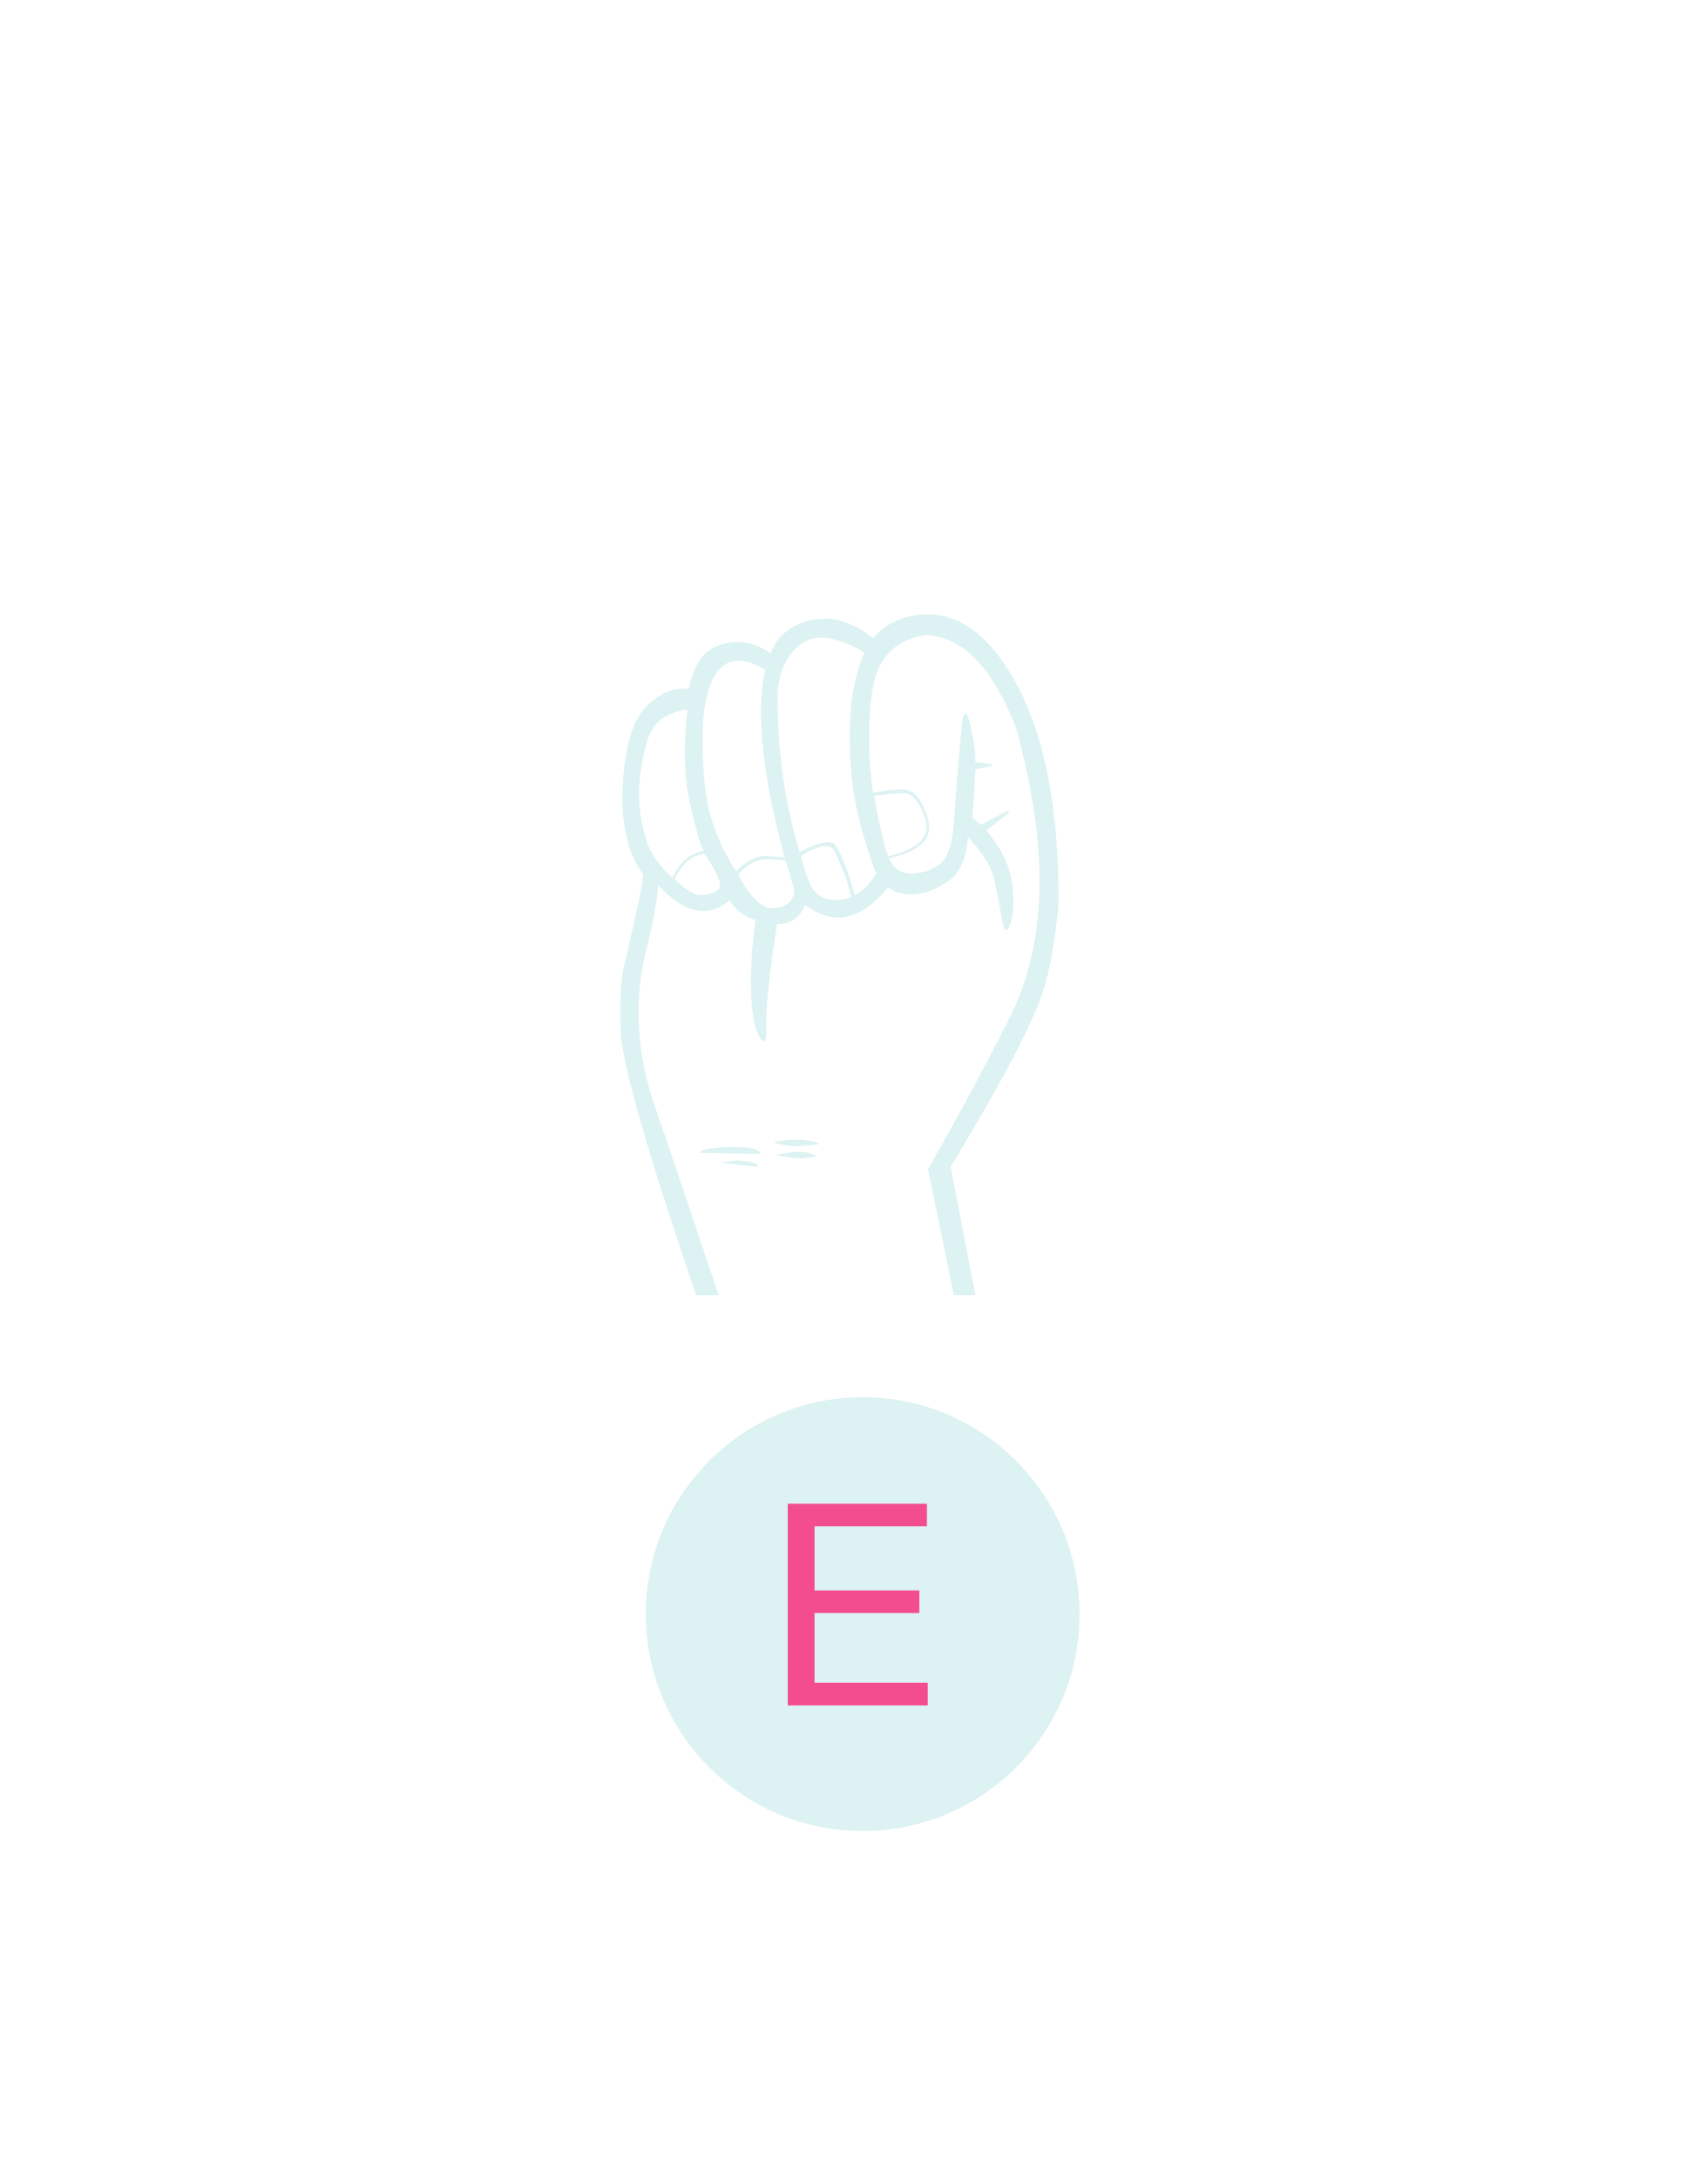
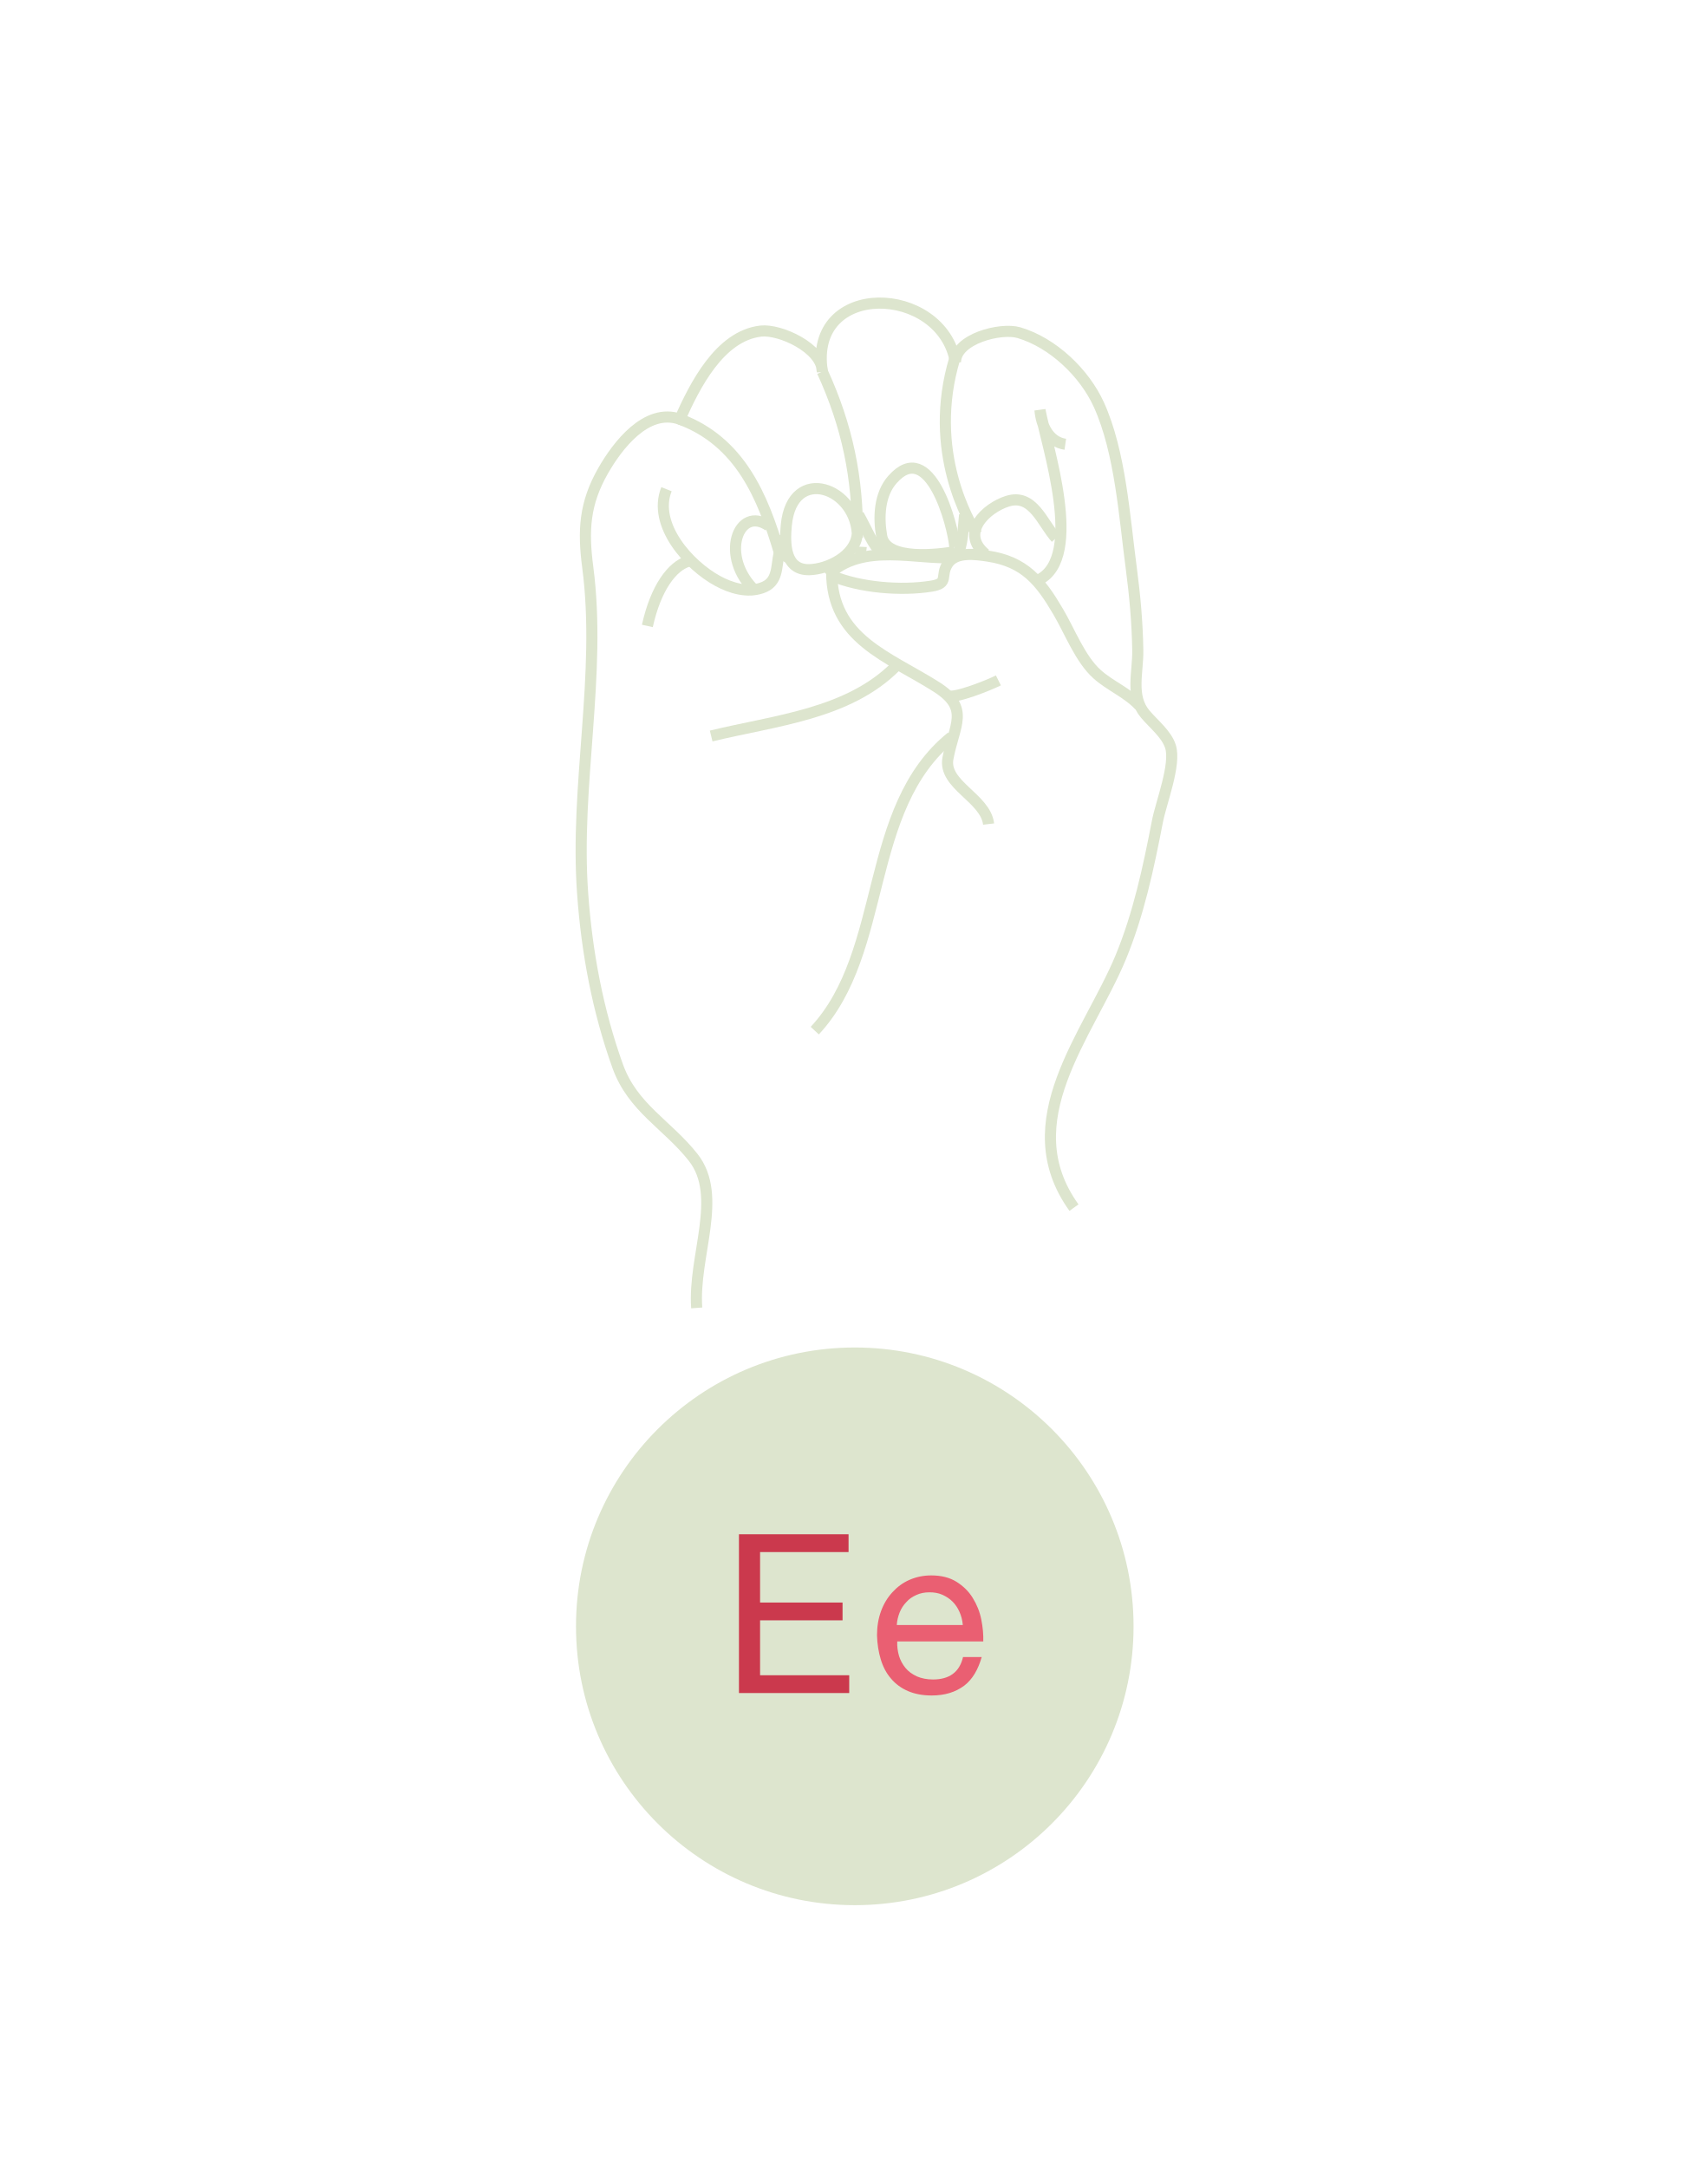
- <svg xmlns="http://www.w3.org/2000/svg" version="1.1" id="Layer_1" viewBox="0 -275 768 980" enable-background="new 0 -275 768 980" xml:space="preserve">
-   <circle fill="#DDF2F2" cx="388.052" cy="450.946" r="97.563" />
-   <polyline fill="none" points="256.868,314.855 256.868,-124.996 683.781,-124.996 683.781,314.855 " />
-   <g enable-background="new    ">
-     <path fill="#DDF2F2" d="M476.147,132.418c-1.939,19.404-4.852,33.882-8.731,43.418c-3.88,9.544-9.143,20.376-15.767,32.504   c-6.632,12.128-14.638,25.957-24.014,41.478l11.158,57.729h-9.702l-11.644-56.758c12.613-21.992,24.575-44.146,35.899-66.462   c10.672-20.376,15.358-44.146,14.07-71.314c-0.652-17.462-4.048-37.514-10.188-60.153c-10.672-27.812-24.424-41.88-41.235-42.208   c-9.702,1.624-16.494,6.306-20.376,14.067c-3.882,7.763-5.336,22.643-4.366,44.632l1.456,12.127   c5.17-0.969,9.702-1.456,13.584-1.456c3.88,0,7.109,2.993,9.702,8.974c2.584,5.988,2.584,10.674,0,14.07   c-2.592,3.394-7.929,6.062-16.008,8.004c1.939,4.534,5.168,6.792,9.701,6.792c4.526,0,8.732-1.288,12.614-3.88   c3.88-2.584,6.14-9.051,6.792-19.404c1.614-22.316,2.828-36.872,3.638-43.662c0.803-6.792,2.017-6.868,3.639-0.242   c1.616,6.632,2.426,12.372,2.426,17.223c10.022,0.649,10.022,1.622,0,2.91c-0.326,7.443-0.81,14.72-1.456,21.829l3.88,3.396   c16.168-9.05,16.98-8.248,2.426,2.426c3.555,4.208,6.383,8.572,8.49,13.098c2.101,4.534,3.312,9.788,3.638,15.769   c0.318,5.988-0.241,10.756-1.697,14.31c-1.456,3.562-2.752,1.624-3.882-5.819c-1.137-7.438-2.351-13.343-3.639-17.708   c-1.296-4.366-5.018-9.944-11.158-16.736c-0.651,9.384-3.396,15.85-8.247,19.406c-4.853,3.562-9.704,5.662-14.555,6.306   c-4.852,0.65-9.218-0.318-13.098-2.912c-12.294,14.88-24.742,17.464-37.356,7.762c-2.266,5.822-6.472,8.732-12.614,8.732   c-3.562,23.288-5.176,38.492-4.85,45.604c0.318,7.118-0.652,8.898-2.912,5.337c-2.266-3.555-3.562-10.265-3.88-20.133   c-0.326-9.861,0.318-20.777,1.94-32.745c-4.853-1.29-8.732-4.2-11.645-8.732c-9.702,8.088-20.376,5.822-32.018-6.792   c-0.97,9.056-2.91,19.244-5.822,30.562c-2.592,10.673-3.562,21.83-2.91,33.473c0.645,11.644,2.986,23.288,7.034,34.929   c4.04,11.643,13.66,40.1,28.866,85.383h-10.188c-21.998-64.691-33.313-104.218-33.958-118.614   c-0.651-14.387,0.16-25.469,2.427-33.232c4.852-20.694,7.436-33.146,7.762-37.354c-7.118-9.703-10.188-23.203-9.218-40.51   c0.97-17.296,4.525-29.023,10.672-35.17c6.14-6.14,12.445-8.731,18.92-7.764c1.939-8.406,4.852-14.068,8.731-16.979   c3.881-2.91,8.49-4.283,13.826-4.124c5.336,0.166,10.104,1.864,14.312,5.095c2.584-6.792,7.352-11.4,14.31-13.828   c6.952-2.426,13.342-2.5,19.164-0.242c5.822,2.266,10.021,4.692,12.614,7.276c5.496-6.467,12.771-10.021,21.832-10.673   c17.138-1.287,31.776,9.87,43.904,33.475C470.567,58.521,476.466,91.025,476.147,132.418z M316.54,107.676   c-1.296-1.939-3.32-8.89-6.064-20.859c-2.75-11.962-3.153-26.198-1.212-42.692c-10.028,1.294-16.176,6.306-18.434,15.04   c-2.267,8.732-3.396,16.334-3.396,22.8c0,6.473,0.97,13.022,2.91,19.646c1.94,6.632,5.98,12.698,12.128,18.193   C305.7,112.695,310.392,108.647,316.54,107.676z M317.025,109.13c-5.504,0.326-10.029,4.048-13.584,11.158   c4.853,4.853,8.809,7.278,11.887,7.278c3.069,0,5.653-0.803,7.762-2.426C325.188,123.527,323.166,118.191,317.025,109.13z    M314.6,243.512c0.97-1.621,5.654-2.508,14.068-2.668c8.406-0.166,12.932,0.887,13.584,3.154L314.6,243.512z M352.926,110.588   c-10.028-37.189-12.94-65.326-8.732-84.414c-9.384-5.494-16.418-5.336-21.104,0.486c-4.692,5.82-7.034,16.092-7.034,30.804   c0,14.721,1.212,26.282,3.638,34.688c2.427,8.414,6.225,16.66,11.4,24.742c4.852-5.17,9.862-7.438,15.04-6.792L352.926,110.588z    M323.815,247.879l7.763-0.971c6.466,0.318,9.536,1.291,9.216,2.91L323.815,247.879z M357.292,125.141l-3.882-13.099   c-6.473-0.97-11.082-0.804-13.826,0.484c-2.752,1.296-5.26,3.235-7.521,5.822c5.822,10.997,11.477,16.008,16.98,15.04   C354.54,132.418,357.292,129.674,357.292,125.141z M348.074,238.66c4.525-0.969,8.808-1.293,12.855-0.969   c4.042,0.318,6.55,0.969,7.521,1.941c-3.88,0.645-7.763,0.887-11.643,0.727C352.926,240.191,350.014,239.629,348.074,238.66z    M349.044,244.482c4.523-0.971,7.92-1.455,10.188-1.455c3.229,0,5.98,0.643,8.248,1.938c-2.912,0.645-5.58,0.973-8.004,0.973   S353.567,245.453,349.044,244.482z M394.16,117.865c-4.208-10.99-7.276-21.42-9.217-31.292c-1.939-9.862-2.834-21.178-2.668-33.958   c0.16-12.772,2.343-24.172,6.551-34.202c-13.267-7.762-23.126-8.732-29.593-2.91c-6.474,5.822-9.626,13.992-9.46,24.498   c0.16,10.514,0.561,18.521,1.212,24.014c0.645,5.505,1.288,10.433,1.94,14.797c0.644,4.367,1.614,9.3,2.91,14.796   c1.29,5.504,2.584,10.354,3.882,14.554c9.376-4.852,14.872-5.656,16.494-2.426c2.91,4.852,5.653,12.126,8.248,21.83   C388.34,125.625,391.567,122.397,394.16,117.865z M383.004,128.537c-1.624-6.792-4.048-13.418-7.278-19.89   c-0.97-2.584-2.994-3.555-6.063-2.91c-3.078,0.649-6.23,2.107-9.46,4.366c1.29,4.533,2.584,8.489,3.88,11.886   c1.29,3.394,3.638,5.744,7.036,7.034C374.512,130.319,378.47,130.159,383.004,128.537z M415.992,92.637   c-2.593-7.437-5.822-11.074-9.702-10.914c-3.882,0.166-8.248,0.567-13.099,1.212c1.94,11.323,4.04,20.376,6.307,27.166   C413.397,106.873,418.901,101.05,415.992,92.637z" />
-   </g>
-   <g enable-background="new    ">
-     <path fill="#F44D8D" d="M416.968,401.303v10.162h-50.552v28.832h47.124v10.162h-47.124v31.371h50.934v10.162h-63v-90.689H416.968z" />
-   </g>
+ <svg xmlns="http://www.w3.org/2000/svg" version="1.1" viewBox="0 0 768 975" enable-background="new 0 0 768 975" xml:space="preserve">
+   <circle fill="#DDE5CE" cx="384.5" cy="731.4" r="125.4" />
+   <path fill="#CB394D" d="M381.7 690v8h-39.8v22.7h37.1v8h-37.1v24.7h40.1v8h-49.6v-71.4H381.7z" />
+   <path fill="#EA5F72" d="M433.7 758.1c-3.9 2.9-8.7 4.4-14.6 4.4 -4.1 0-7.7-0.7-10.7-2 -3-1.3-5.6-3.2-7.6-5.6 -2.1-2.4-3.6-5.3-4.6-8.6 -1-3.3-1.6-7-1.7-10.9 0-3.9 0.6-7.5 1.8-10.8 1.2-3.3 2.9-6.1 5.1-8.5 2.2-2.4 4.7-4.3 7.7-5.6 3-1.3 6.2-2 9.8-2 4.6 0 8.4 1 11.4 2.9 3 1.9 5.5 4.3 7.3 7.3 1.8 2.9 3.1 6.1 3.8 9.6 0.7 3.5 1 6.8 0.9 9.9h-38.7c-0.1 2.3 0.2 4.4 0.8 6.5 0.6 2 1.6 3.8 2.9 5.4 1.3 1.6 3 2.8 5.1 3.8 2.1 0.9 4.5 1.4 7.3 1.4 3.6 0 6.6-0.8 8.9-2.5 2.3-1.7 3.8-4.2 4.6-7.6h8.4C440 750.8 437.5 755.2 433.7 758.1zM431.6 724.9c-0.8-1.8-1.8-3.3-3.1-4.6 -1.3-1.3-2.8-2.3-4.6-3.1 -1.8-0.8-3.7-1.1-5.8-1.1 -2.2 0-4.2 0.4-5.9 1.2 -1.8 0.8-3.3 1.8-4.5 3.2 -1.3 1.3-2.3 2.9-3 4.6 -0.7 1.8-1.2 3.7-1.3 5.7h29.7C432.9 728.6 432.4 726.7 431.6 724.9z" />
+   <path fill="none" stroke="#DDE5CE" stroke-width="5" stroke-miterlimit="10" d="M313.4 588.2c-1.7-23.3 12.1-50.3-1.6-67.7 -11.7-14.8-27.1-22.2-33.9-40.9 -9-25-13.9-51.2-15.8-77.6 -3.6-48.8 8.6-98.6 2.3-146.8 -2.2-16.6-1.5-28.8 6.9-43.5 6.4-11.2 19.4-28.4 34.5-23.2 6.7-14.9 17.8-37.4 36.4-39.6 8.7-1 27.6 7.7 27.7 18.2 -6.5-41.3 53.8-39.4 59.9-4.2 0-10.5 20.3-15.7 28.5-13.3 15.3 4.5 29.5 18.1 36 32.4 9.7 21.4 11.5 50.6 14.6 73.7 1.6 12.1 2.7 24.3 2.9 36.6 0.2 10-3.5 20.8 3.4 28.9 3.7 4.4 9.5 8.9 11.3 14.5 2.6 8.1-4.3 25.4-5.9 33.9 -4 20.7-8.4 41.4-16.5 61 -14.5 34.9-48.9 73.7-21 112.5" />
+   <path fill="none" stroke="#DDE5CE" stroke-width="5" stroke-miterlimit="10" d="M374.1 257.1c-0.1 30.3 25.5 38.1 47.1 51.8 15.3 9.7 8 17.1 5.2 32.2 -2.2 11.9 16.9 17.7 18.3 29.5" />
+   <path fill="none" stroke="#DDE5CE" stroke-width="5" stroke-miterlimit="10" d="M512.5 317.3c-5.5-5.9-13.1-8.8-19-14.1 -7.6-6.8-12.3-19.3-17.5-28.1 -8.1-13.8-15.1-22.5-31.6-25 -5.4-0.8-14.5-2.2-18.1 3.4 -3.6 5.6 0.8 8.8-7.3 10.1 -13.7 2.2-32.1 0.7-44.9-4.7" />
+   <path fill="none" stroke="#DDE5CE" stroke-width="5" stroke-miterlimit="10" d="M426.6 312.9c3.1 1.3 18.3-4.8 22.5-6.9" />
+   <path fill="none" stroke="#DDE5CE" stroke-width="5" stroke-miterlimit="10" d="M428 331.4c-39.9 32.1-28.3 96.5-61.5 132.1" />
+   <path fill="none" stroke="#DDE5CE" stroke-width="5" stroke-miterlimit="10" d="M403 299.6c-21.4 21.6-54.4 24.4-83.1 31.4" />
+   <path fill="none" stroke="#DDE5CE" stroke-width="5" stroke-miterlimit="10" d="M429.5 250.7c-16.8 1.3-41.6-7.2-57.2 8.1" />
+   <path fill="none" stroke="#DDE5CE" stroke-width="5" stroke-miterlimit="10" d="M479.2 199.8c-7.6-1.1-10.8-8.6-11.4-15.4 3 16 19.9 66-0.4 76.3" />
+   <path fill="none" stroke="#DDE5CE" stroke-width="5" stroke-miterlimit="10" d="M475 242c-6.1-6.7-10.3-20.2-21.8-16.6 -9.6 3-21.6 14.3-9.9 23.8" />
+   <path fill="none" stroke="#DDE5CE" stroke-width="5" stroke-miterlimit="10" d="M429.5 161.1c-12.7 41.9 6.7 74.1 9.9 79.2" />
+   <path fill="none" stroke="#DDE5CE" stroke-width="5" stroke-miterlimit="10" d="M429.5 246c-0.8-9.9-11.3-49.3-28-30.4 -6 6.7-6.4 17.1-4.9 25.5 2 11.4 26.2 8.2 33 7" />
+   <path fill="none" stroke="#DDE5CE" stroke-width="5" stroke-miterlimit="10" d="M369.9 167.1c11.2 24.4 16.1 47.9 15.8 74.7 0.3-22.5-29.4-33.2-32-5.6 -0.8 8.3-0.7 20.2 10.3 20 8.6-0.2 20.7-6.3 21.6-15.9" />
+   <path fill="none" stroke="#DDE5CE" stroke-width="5" stroke-miterlimit="10" d="M305.8 188.5c27.1 10.1 37.3 34.7 44.8 60.1" />
+   <path fill="none" stroke="#DDE5CE" stroke-width="5" stroke-miterlimit="10" d="M299.8 220c-6.4 16 10.1 34.3 23.1 41.3 5.9 3.2 13.2 5.4 19.8 3.1 7.4-2.5 6.4-9.3 7.8-15.8" />
+   <path fill="none" stroke="#DDE5CE" stroke-width="5" stroke-miterlimit="10" d="M339.9 265.9c-16.6-15.5-7.8-39 5.9-29.4" />
+   <path fill="none" stroke="#DDE5CE" stroke-width="5" stroke-miterlimit="10" d="M309.7 252.4c-7.3 2.1-14.7 11.9-18.5 29.1" />
+   <path fill="none" stroke="#DDE5CE" stroke-width="5" stroke-miterlimit="10" d="M386.2 231.5c3.6 6.2 6.6 14.5 10.4 16.8" />
+   <path fill="none" stroke="#DDE5CE" stroke-width="5" stroke-miterlimit="10" d="M433.9 231.5c-0.6 6.5-1.1 14.4-3.1 17.7" />
+   <path fill="none" stroke="#DDE5CE" stroke-width="5" stroke-miterlimit="10" d="M354.8 251c-4.3-2.4-6.1-9.9-6.1-9.9" />
+   <path fill="none" stroke="#DDE5CE" stroke-width="5" stroke-miterlimit="10" d="M387.4 245.9c-0.2 4-2.5 4.4-2.5 4.4" />
</svg>
